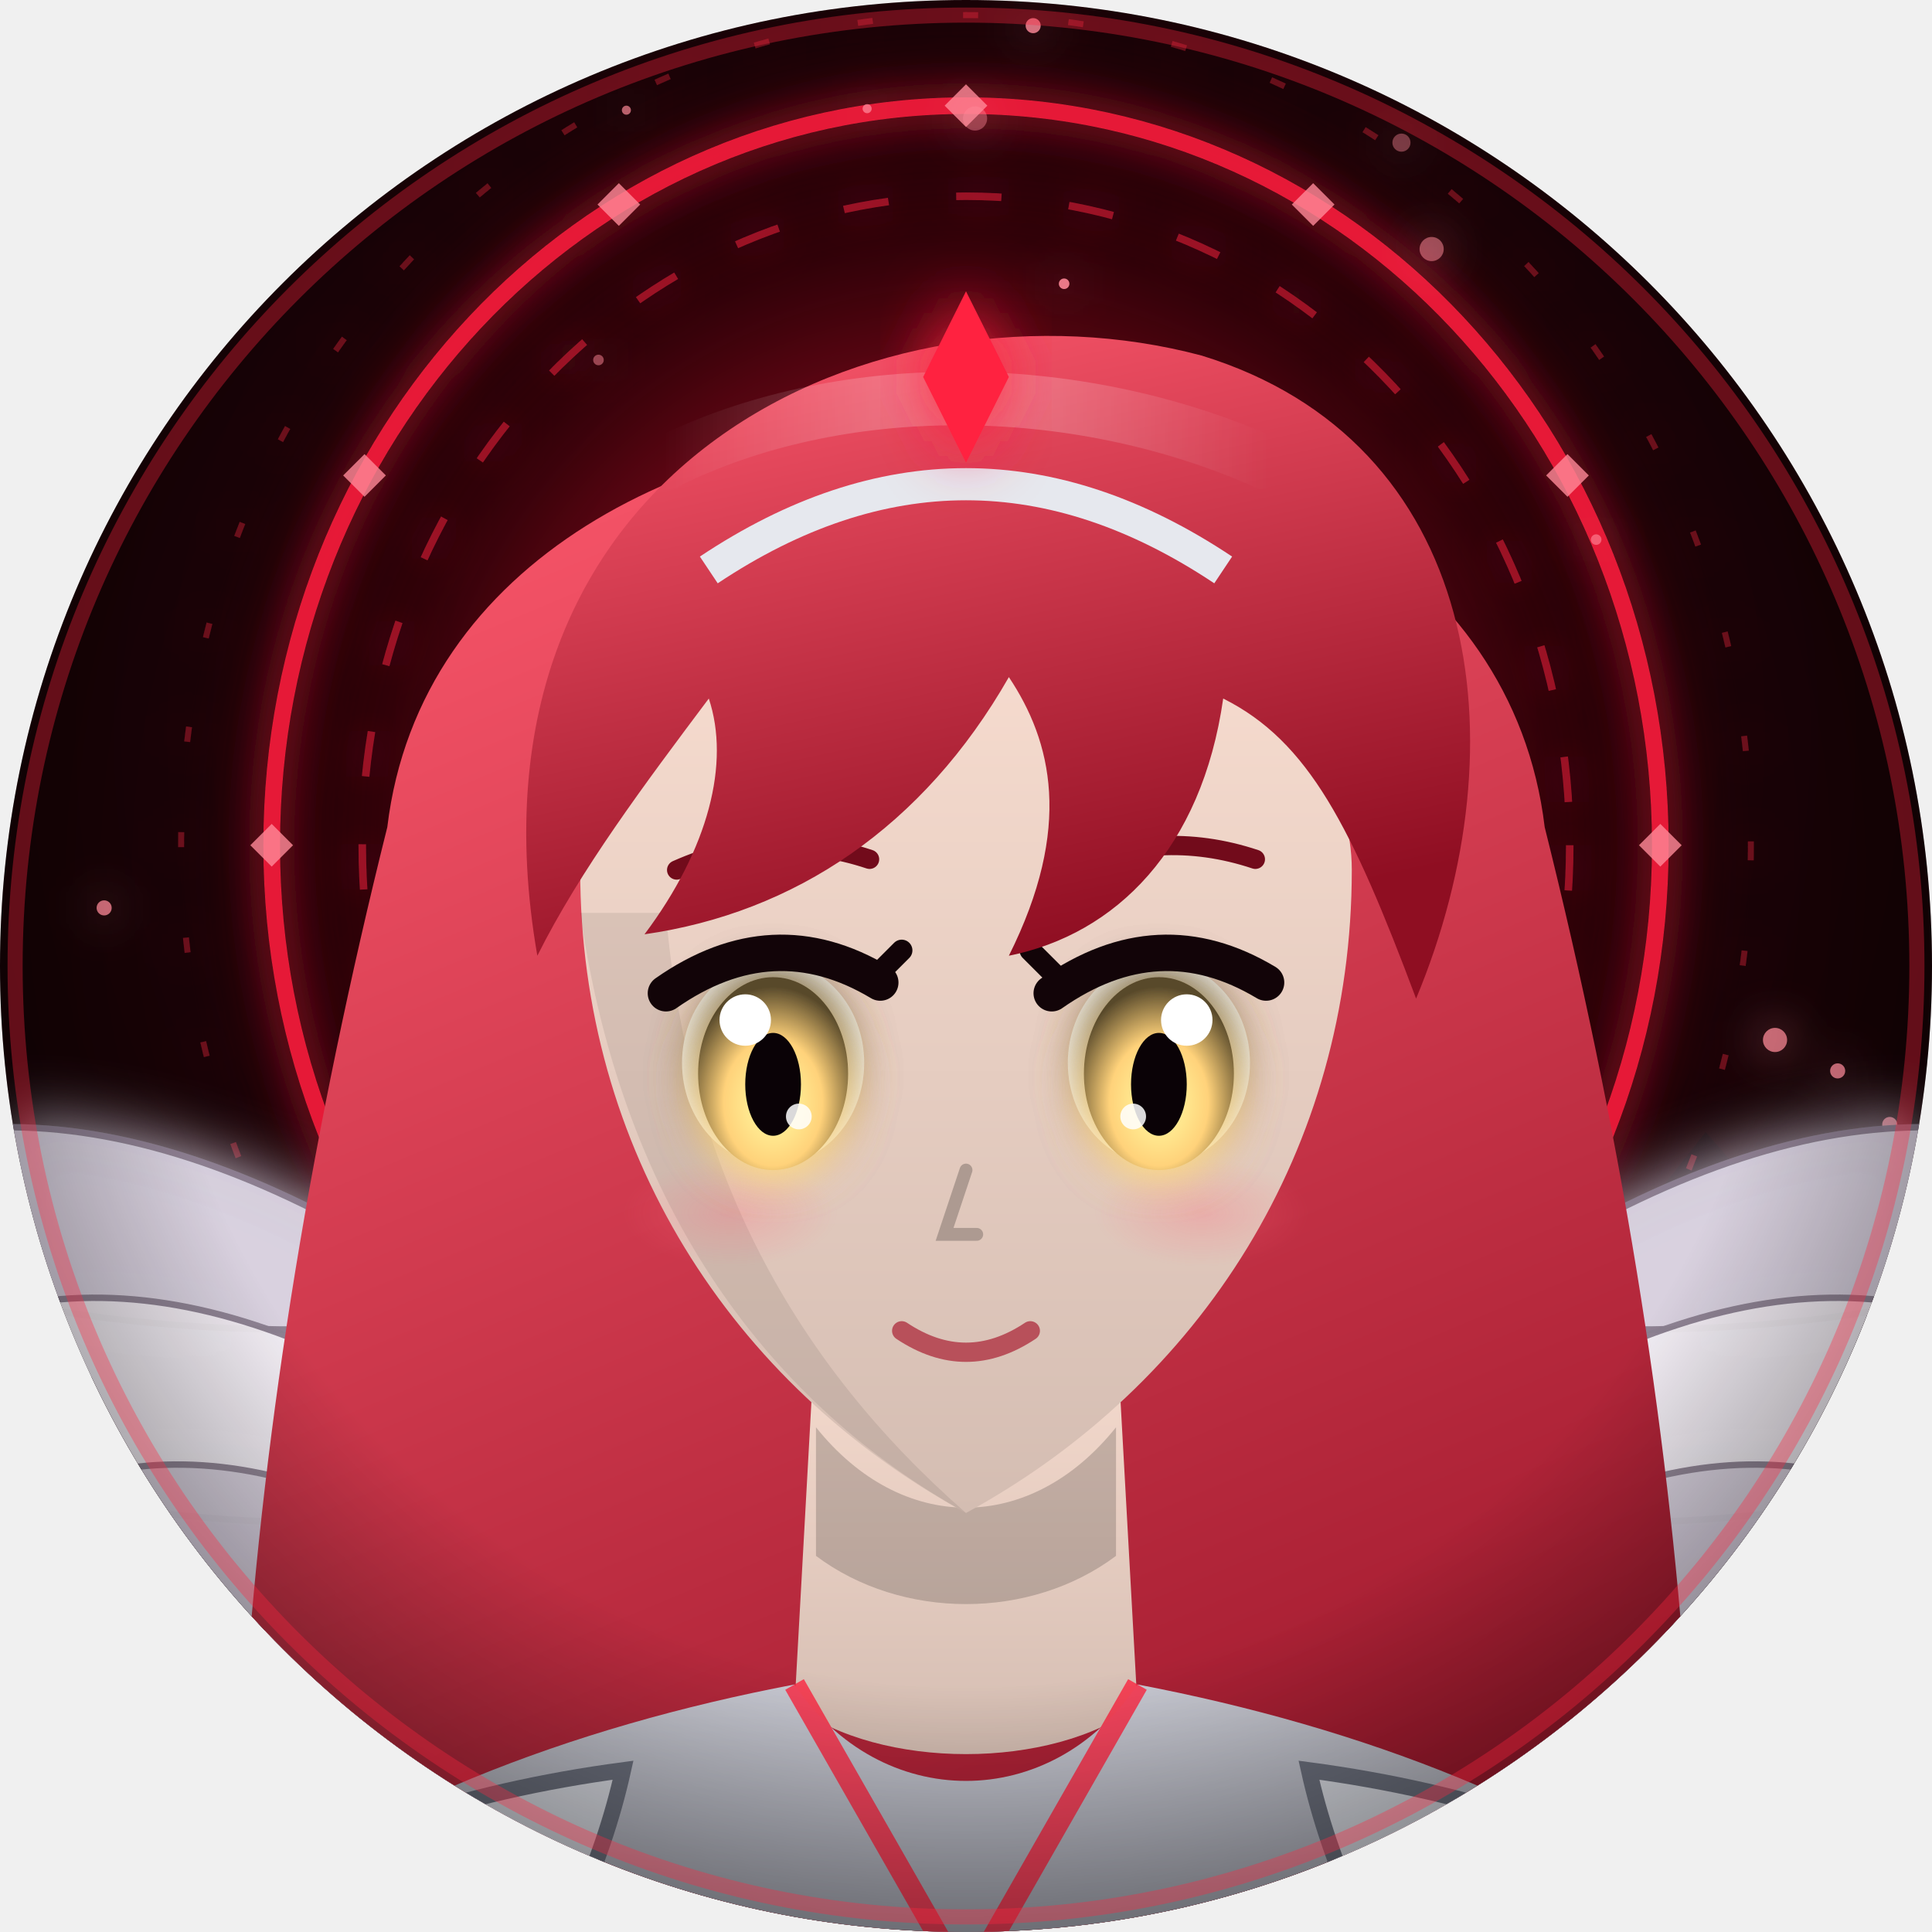
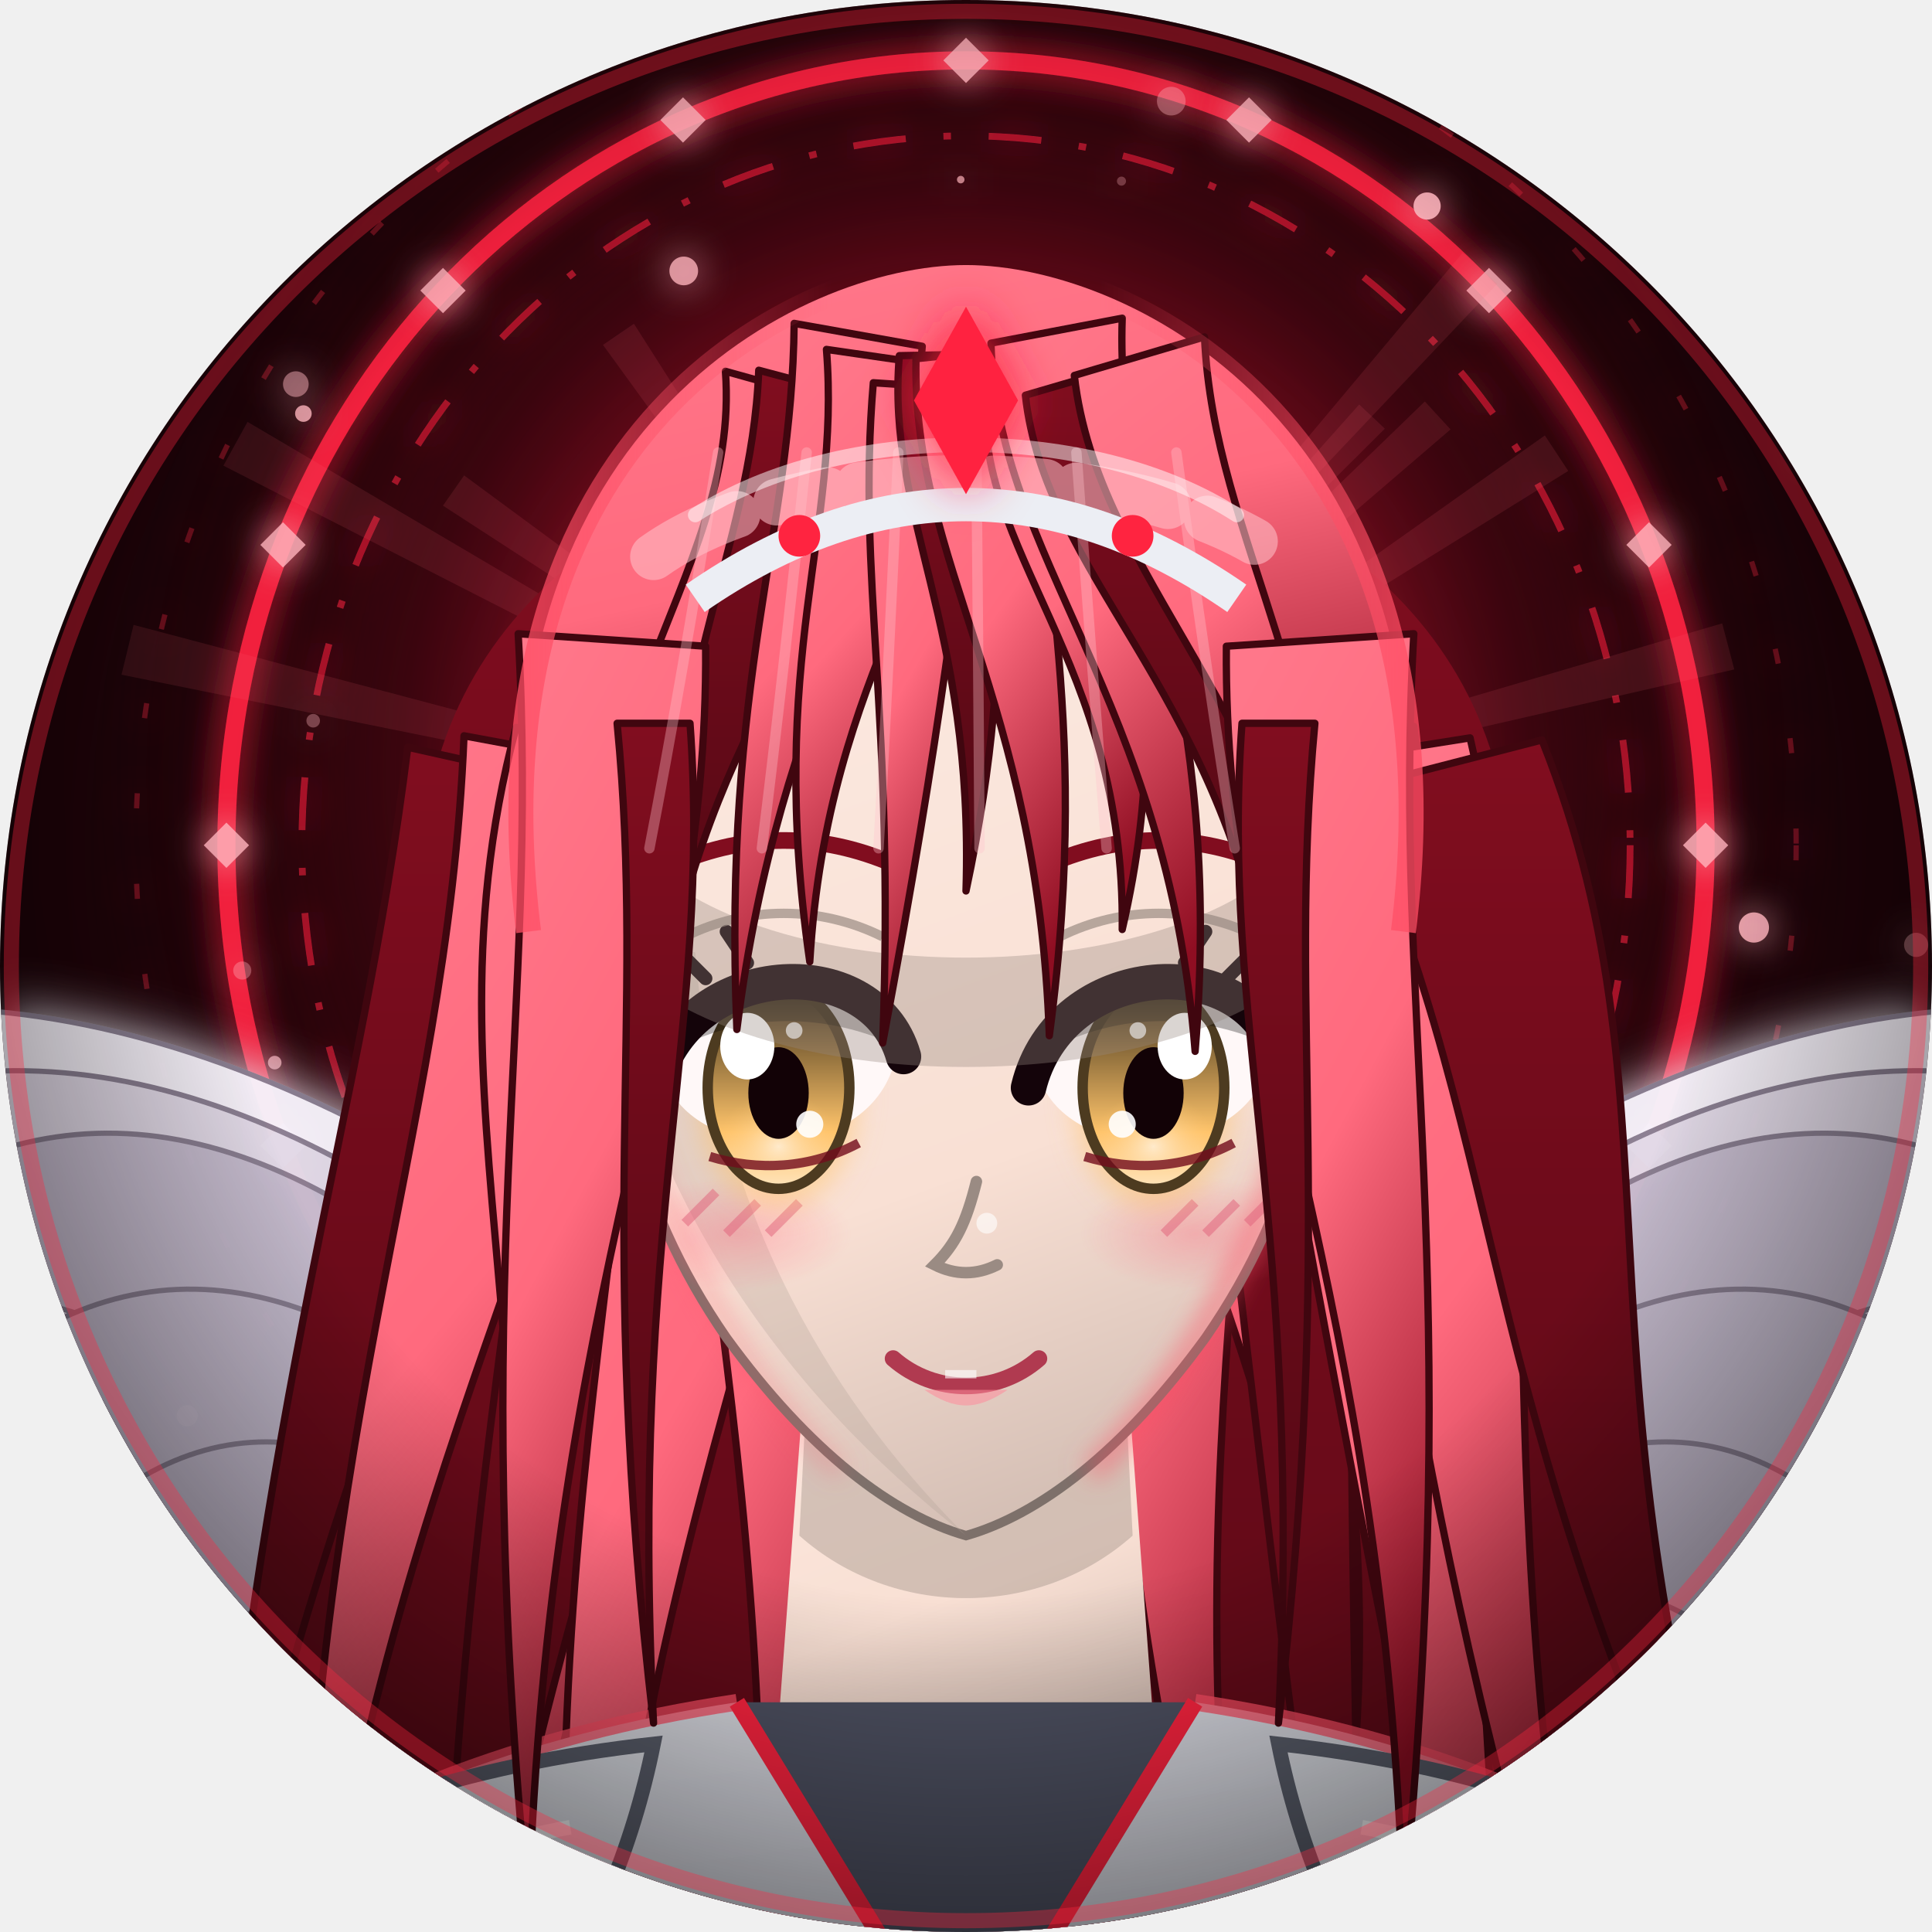
<svg xmlns="http://www.w3.org/2000/svg" viewBox="0 0 256 256" width="256" height="256">
  <defs>
-     <radialGradient id="sky" cx="50%" cy="38%" r="75%">
-       <stop offset="0" stop-color="#2a0309" />
+     <radialGradient id="sky" cx="50%" cy="40%" r="78%">
+       <stop offset="0" stop-color="#3a0610" />
      <stop offset="1" stop-color="#0a0103" />
    </radialGradient>
-     <radialGradient id="portal" cx="50%" cy="50%" r="50%">
-       <stop offset="0" stop-color="#ff6070" stop-opacity="0.95" />
-       <stop offset="0.35" stop-color="#c8102e" stop-opacity="0.85" />
-       <stop offset="0.75" stop-color="#3a0008" stop-opacity="0.6" />
-       <stop offset="1" stop-color="#3a0008" stop-opacity="0" />
-     </radialGradient>
-     <linearGradient id="hair" x1="0" y1="0" x2="0.3" y2="1">
-       <stop offset="0" stop-color="#ff5a6e" />
+     <radialGradient id="portal" cx="50%" cy="46%" r="52%">
+       <stop offset="0" stop-color="#ff6a7a" stop-opacity="0.95" />
+       <stop offset="0.28" stop-color="#c8102e" stop-opacity="0.9" />
+       <stop offset="0.62" stop-color="#460610" stop-opacity="0.65" />
+       <stop offset="1" stop-color="#0a0103" stop-opacity="0" />
+     </radialGradient>
+     <linearGradient id="hair" x1="0.2" y1="0" x2="0.5" y2="1">
+       <stop offset="0" stop-color="#ff778a" />
+       <stop offset="0.45" stop-color="#ff6a7e" />
      <stop offset="1" stop-color="#8f0e22" />
    </linearGradient>
-     <linearGradient id="hairShine" x1="0" y1="0" x2="1" y2="0">
-       <stop offset="0" stop-color="#fff" stop-opacity="0" />
-       <stop offset="0.5" stop-color="#fff" stop-opacity="0.35" />
-       <stop offset="1" stop-color="#fff" stop-opacity="0" />
-     </linearGradient>
-     <linearGradient id="skin" x1="0" y1="0" x2="0" y2="1">
-       <stop offset="0" stop-color="#f7dccf" />
-       <stop offset="1" stop-color="#d4bdb2" />
-     </linearGradient>
-     <linearGradient id="outfit" x1="0" y1="0" x2="0" y2="1">
-       <stop offset="0" stop-color="#c8c9d2" />
-       <stop offset="1" stop-color="#5b5e6b" />
-     </linearGradient>
-     <radialGradient id="iris" cx="50%" cy="65%" r="60%">
-       <stop offset="0" stop-color="#ffffa5" />
-       <stop offset="0.55" stop-color="#ffd27a" />
-       <stop offset="1" stop-color="#594a2b" />
+     <linearGradient id="hairDark" x1="0" y1="0" x2="0" y2="1">
+       <stop offset="0" stop-color="#810d1f" />
+       <stop offset="1" stop-color="#4f0813" />
+     </linearGradient>
+     <linearGradient id="hairRim" x1="0" y1="0" x2="1" y2="0">
+       <stop offset="0" stop-color="#ff4d64" stop-opacity="0.75" />
+       <stop offset="0.35" stop-color="#ff4d64" stop-opacity="0" />
+       <stop offset="0.65" stop-color="#ff4d64" stop-opacity="0" />
+       <stop offset="1" stop-color="#ff4d64" stop-opacity="0.75" />
+     </linearGradient>
+     <linearGradient id="skin" x1="0.3" y1="0" x2="0.6" y2="1">
+       <stop offset="0" stop-color="#fbe8df" />
+       <stop offset="0.6" stop-color="#f9e0d4" />
+       <stop offset="1" stop-color="#d1bcb2" />
+     </linearGradient>
+     <linearGradient id="outfit" x1="0.2" y1="0" x2="0.6" y2="1">
+       <stop offset="0" stop-color="#dddee5" />
+       <stop offset="0.5" stop-color="#d8d9e2" />
+       <stop offset="1" stop-color="#62657a" />
+     </linearGradient>
+     <linearGradient id="iris" x1="0" y1="0" x2="0" y2="1">
+       <stop offset="0" stop-color="#382b18" />
+       <stop offset="0.38" stop-color="#9e7a42" />
+       <stop offset="0.72" stop-color="#ffc46b" />
+       <stop offset="1" stop-color="#ffe4bc" />
+     </linearGradient>
+     <radialGradient id="irisGlow" cx="50%" cy="78%" r="55%">
+       <stop offset="0" stop-color="#ffedd3" stop-opacity="0.9" />
+       <stop offset="1" stop-color="#ffc46b" stop-opacity="0" />
    </radialGradient>
    <radialGradient id="blush" cx="50%" cy="50%" r="50%">
-       <stop offset="0" stop-color="#ff6b7d" stop-opacity="0.28" />
-       <stop offset="1" stop-color="#ff6b7d" stop-opacity="0" />
+       <stop offset="0" stop-color="#ff5d78" stop-opacity="0.32" />
+       <stop offset="1" stop-color="#ff5d78" stop-opacity="0" />
+     </radialGradient>
+     <radialGradient id="vig" cx="50%" cy="44%" r="70%">
+       <stop offset="0.55" stop-color="#000" stop-opacity="0" />
+       <stop offset="1" stop-color="#000" stop-opacity="0.78" />
    </radialGradient>
    <filter id="glow" x="-50%" y="-50%" width="200%" height="200%">
-       <feGaussianBlur stdDeviation="3" result="b" />
+       <feGaussianBlur stdDeviation="2.4" result="b" />
      <feMerge>
        <feMergeNode in="b" />
        <feMergeNode in="SourceGraphic" />
      </feMerge>
    </filter>
-     <filter id="soft" x="-50%" y="-50%" width="200%" height="200%">
-       <feGaussianBlur stdDeviation="6" />
+     <filter id="bigGlow" x="-50%" y="-50%" width="200%" height="200%">
+       <feGaussianBlur stdDeviation="7" />
    </filter>
-     <filter id="eyeGlow" x="-100%" y="-100%" width="300%" height="300%">
-       <feGaussianBlur stdDeviation="2.2" result="b" />
-       <feMerge>
-         <feMergeNode in="b" />
-         <feMergeNode in="b" />
-         <feMergeNode in="SourceGraphic" />
-       </feMerge>
+     <filter id="soft" x="-20%" y="-20%" width="140%" height="140%">
+       <feGaussianBlur stdDeviation="1.2" />
    </filter>
    <clipPath id="circle">
      <circle cx="128" cy="128" r="128" />
    </clipPath>
+     <clipPath id="faceClip">
+       <path d="M93 106 C93 76 163 76 163 106 C163 124 160 138 151 151 C143 162 135 168 128 170 C121 168 113 162 105 151 C96 138 93 124 93 106 Z" />
+     </clipPath>
  </defs>
  <g clip-path="url(#circle)">
    <rect width="256" height="256" fill="url(#sky)" />
-     <path d="M0 200 L22 168 L40 182 L58 140 L74 170 L96 150 L112 176 L136 132 L160 172 L182 146 L204 178 L226 150 L256 184 L256 256 L0 256 Z" fill="#100205" opacity="0.9" />
-     <ellipse cx="128" cy="112" rx="104" ry="108" fill="url(#portal)" />
+     <path d="M0 214 L18 176 L30 192 L44 150 L58 184 L74 164 L88 190 L104 156 L118 186 L138 140 L156 182 L170 160 L186 190 L202 152 L218 186 L236 164 L256 196 L256 256 L0 256 Z" fill="#0e0104" opacity="0.95" />
+     <ellipse cx="128" cy="112" rx="116" ry="120" fill="url(#portal)" />
+     <ellipse cx="128" cy="112" rx="58" ry="62" fill="#ff6a7a" opacity="0.18" filter="url(#bigGlow)" />
    <g fill="none" stroke="#ff2440" filter="url(#glow)">
-       <ellipse cx="128" cy="112" rx="92" ry="98" stroke-width="2.2" opacity="0.85" />
-       <ellipse cx="128" cy="112" rx="80" ry="86" stroke-width="1" opacity="0.5" stroke-dasharray="6 9" />
-       <ellipse cx="128" cy="112" rx="104" ry="110" stroke-width="0.8" opacity="0.35" stroke-dasharray="2 12" />
+       <ellipse cx="128" cy="112" rx="98" ry="104" stroke-width="2.4" opacity="0.9" />
+       <ellipse cx="128" cy="112" rx="88" ry="94" stroke-width="0.9" opacity="0.55" stroke-dasharray="7 5 1 5" />
+       <ellipse cx="128" cy="112" rx="110" ry="116" stroke-width="0.7" opacity="0.35" stroke-dasharray="2 10" />
    </g>
-     <rect x="218.0" y="110.0" width="4" height="4" transform="rotate(45 220.0 112.0)" fill="#ff8a99" opacity="0.8" />
-     <rect x="205.7" y="159.0" width="4" height="4" transform="rotate(45 207.7 161.0)" fill="#ff8a99" opacity="0.8" />
-     <rect x="172.0" y="194.9" width="4" height="4" transform="rotate(45 174.0 196.9)" fill="#ff8a99" opacity="0.8" />
-     <rect x="126.0" y="208.0" width="4" height="4" transform="rotate(45 128.0 210.0)" fill="#ff8a99" opacity="0.8" />
-     <rect x="80.0" y="194.9" width="4" height="4" transform="rotate(45 82.0 196.9)" fill="#ff8a99" opacity="0.8" />
-     <rect x="46.3" y="159.0" width="4" height="4" transform="rotate(45 48.3 161.0)" fill="#ff8a99" opacity="0.8" />
-     <rect x="34.0" y="110.0" width="4" height="4" transform="rotate(45 36.0 112.0)" fill="#ff8a99" opacity="0.8" />
-     <rect x="46.3" y="61.0" width="4" height="4" transform="rotate(45 48.3 63.0)" fill="#ff8a99" opacity="0.8" />
-     <rect x="80.0" y="25.1" width="4" height="4" transform="rotate(45 82.0 27.1)" fill="#ff8a99" opacity="0.8" />
-     <rect x="126.0" y="12.0" width="4" height="4" transform="rotate(45 128.0 14.0)" fill="#ff8a99" opacity="0.8" />
-     <rect x="172.0" y="25.1" width="4" height="4" transform="rotate(45 174.0 27.1)" fill="#ff8a99" opacity="0.8" />
-     <rect x="205.7" y="61.0" width="4" height="4" transform="rotate(45 207.7 63.0)" fill="#ff8a99" opacity="0.8" />
+     <g filter="url(#glow)" opacity="0.85">
+       <path d="M226.0 109.0 l3 3 l-3 3 l-3 -3 Z" fill="#ffb3bc" />
+       <path d="M218.5 148.8 l3 3 l-3 3 l-3 -3 Z" fill="#ffb3bc" />
+       <path d="M197.3 182.5 l3 3 l-3 3 l-3 -3 Z" fill="#ffb3bc" />
+       <path d="M165.5 205.1 l3 3 l-3 3 l-3 -3 Z" fill="#ffb3bc" />
+       <path d="M128.0 213.0 l3 3 l-3 3 l-3 -3 Z" fill="#ffb3bc" />
+       <path d="M90.5 205.1 l3 3 l-3 3 l-3 -3 Z" fill="#ffb3bc" />
+       <path d="M58.7 182.5 l3 3 l-3 3 l-3 -3 Z" fill="#ffb3bc" />
+       <path d="M37.5 148.8 l3 3 l-3 3 l-3 -3 Z" fill="#ffb3bc" />
+       <path d="M30.0 109.0 l3 3 l-3 3 l-3 -3 Z" fill="#ffb3bc" />
+       <path d="M37.5 69.2 l3 3 l-3 3 l-3 -3 Z" fill="#ffb3bc" />
+       <path d="M58.7 35.5 l3 3 l-3 3 l-3 -3 Z" fill="#ffb3bc" />
+       <path d="M90.5 12.9 l3 3 l-3 3 l-3 -3 Z" fill="#ffb3bc" />
+       <path d="M128.0 5.0 l3 3 l-3 3 l-3 -3 Z" fill="#ffb3bc" />
+       <path d="M165.5 12.9 l3 3 l-3 3 l-3 -3 Z" fill="#ffb3bc" />
+       <path d="M197.3 35.5 l3 3 l-3 3 l-3 -3 Z" fill="#ffb3bc" />
+       <path d="M218.5 69.2 l3 3 l-3 3 l-3 -3 Z" fill="#ffb3bc" />
+     </g>
+     <path d="M128 112 L79.9 45.7 L84.0 42.9 Z" fill="#ff6a7a" opacity="0.12" />
+     <path d="M128 112 L58.7 67.0 L61.5 63.0 Z" fill="#ff6a7a" opacity="0.12" />
+     <path d="M128 112 L228.2 82.6 L229.8 88.7 Z" fill="#ff6a7a" opacity="0.12" />
+     <path d="M128 112 L193.8 33.5 L198.4 37.6 Z" fill="#ff6a7a" opacity="0.12" />
+     <path d="M128 112 L180.1 53.6 L183.5 56.8 Z" fill="#ff6a7a" opacity="0.12" />
+     <path d="M128 112 L188.8 53.2 L192.2 56.9 Z" fill="#ff6a7a" opacity="0.12" />
+     <path d="M128 112 L16.1 89.4 L17.7 82.8 Z" fill="#ff6a7a" opacity="0.12" />
+     <path d="M128 112 L204.7 57.7 L207.8 62.4 Z" fill="#ff6a7a" opacity="0.12" />
+     <path d="M128 112 L29.6 61.7 L32.8 55.9 Z" fill="#ff6a7a" opacity="0.12" />
    <g filter="url(#glow)">
-       <circle cx="79.3" cy="47.7" r="0.7" fill="#ff8a99" opacity="0.50" />
-       <circle cx="235.2" cy="137.8" r="1.6" fill="#ff8a99" opacity="0.74" />
-       <circle cx="189.7" cy="33.0" r="1.6" fill="#ff8a99" opacity="0.52" />
-       <circle cx="18.7" cy="176.5" r="1.7" fill="#ff8a99" opacity="0.64" />
-       <circle cx="40.9" cy="161.9" r="0.9" fill="#ff8a99" opacity="0.72" />
-       <circle cx="91.4" cy="153.1" r="1.2" fill="#ff8a99" opacity="0.73" />
-       <circle cx="250.4" cy="149.0" r="1.0" fill="#ff8a99" opacity="0.90" />
-       <circle cx="126.6" cy="128.3" r="0.6" fill="#ff8a99" opacity="0.49" />
-       <circle cx="211.5" cy="71.5" r="0.7" fill="#ff8a99" opacity="0.61" />
-       <circle cx="83.0" cy="14.6" r="0.6" fill="#ff8a99" opacity="0.70" />
-       <circle cx="129.2" cy="15.7" r="1.6" fill="#ff8a99" opacity="0.42" />
-       <circle cx="224.8" cy="199.5" r="1.3" fill="#ff8a99" opacity="0.94" />
-       <circle cx="243.5" cy="141.9" r="1.0" fill="#ff8a99" opacity="0.82" />
-       <circle cx="173.7" cy="187.3" r="0.6" fill="#ff8a99" opacity="0.86" />
-       <circle cx="167.9" cy="140.1" r="0.6" fill="#ff8a99" opacity="0.38" />
-       <circle cx="189.2" cy="116.8" r="1.3" fill="#ff8a99" opacity="0.42" />
-       <circle cx="24.2" cy="1.4" r="2.0" fill="#ff8a99" opacity="0.69" />
-       <circle cx="185.7" cy="18.9" r="1.2" fill="#ff8a99" opacity="0.42" />
-       <circle cx="13.8" cy="120.3" r="1.0" fill="#ff8a99" opacity="0.79" />
-       <circle cx="25.9" cy="15.1" r="0.7" fill="#ff8a99" opacity="0.50" />
-       <circle cx="109.1" cy="168.4" r="0.9" fill="#ff8a99" opacity="0.58" />
-       <circle cx="62.8" cy="154.3" r="1.7" fill="#ff8a99" opacity="0.76" />
-       <circle cx="136.9" cy="3.4" r="1.0" fill="#ff8a99" opacity="0.84" />
-       <circle cx="114.9" cy="14.4" r="0.6" fill="#ff8a99" opacity="0.73" />
-       <circle cx="86.6" cy="122.8" r="1.4" fill="#ff8a99" opacity="0.68" />
-       <circle cx="141.0" cy="37.6" r="0.7" fill="#ff8a99" opacity="0.88" />
+       <circle cx="87.7" cy="136.0" r="1.0" fill="#ffb3bc" opacity="0.80" />
+       <circle cx="135.7" cy="139.3" r="2.0" fill="#ffb3bc" opacity="0.78" />
+       <circle cx="89.6" cy="202.7" r="1.2" fill="#ffb3bc" opacity="0.72" />
+       <circle cx="39.2" cy="50.9" r="1.7" fill="#ffb3bc" opacity="0.53" />
+       <circle cx="41.5" cy="95.5" r="0.9" fill="#ffb3bc" opacity="0.35" />
+       <circle cx="32.1" cy="128.6" r="1.2" fill="#ffb3bc" opacity="0.35" />
+       <circle cx="189.1" cy="27.3" r="1.8" fill="#ffb3bc" opacity="0.95" />
+       <circle cx="147.6" cy="215.3" r="1.9" fill="#ffb3bc" opacity="0.76" />
+       <circle cx="92.3" cy="173.6" r="1.5" fill="#ffb3bc" opacity="0.91" />
+       <circle cx="24.8" cy="187.6" r="1.4" fill="#ffb3bc" opacity="0.76" />
+       <circle cx="24.3" cy="9.8" r="1.6" fill="#ffb3bc" opacity="0.68" />
+       <circle cx="148.6" cy="24.0" r="0.6" fill="#ffb3bc" opacity="0.30" />
+       <circle cx="253.9" cy="125.2" r="1.6" fill="#ffb3bc" opacity="0.36" />
+       <circle cx="127.3" cy="23.8" r="0.5" fill="#ffb3bc" opacity="0.69" />
+       <circle cx="89.1" cy="161.1" r="0.6" fill="#ffb3bc" opacity="0.35" />
+       <circle cx="40.2" cy="54.8" r="1.1" fill="#ffb3bc" opacity="0.85" />
+       <circle cx="72.1" cy="85.3" r="0.8" fill="#ffb3bc" opacity="0.80" />
+       <circle cx="207.3" cy="151.4" r="1.3" fill="#ffb3bc" opacity="0.31" />
+       <circle cx="89.9" cy="178.8" r="1.1" fill="#ffb3bc" opacity="0.35" />
+       <circle cx="36.4" cy="140.8" r="0.9" fill="#ffb3bc" opacity="0.70" />
+       <circle cx="158.1" cy="121.0" r="1.3" fill="#ffb3bc" opacity="0.42" />
+       <circle cx="44.5" cy="194.8" r="1.3" fill="#ffb3bc" opacity="0.74" />
+       <circle cx="65.2" cy="167.9" r="1.3" fill="#ffb3bc" opacity="0.51" />
+       <circle cx="130.4" cy="142.5" r="1.6" fill="#ffb3bc" opacity="0.79" />
+       <circle cx="232.4" cy="122.9" r="2.0" fill="#ffb3bc" opacity="0.88" />
+       <circle cx="240.9" cy="58.8" r="1.6" fill="#ffb3bc" opacity="0.51" />
+       <circle cx="196.9" cy="207.2" r="0.7" fill="#ffb3bc" opacity="0.50" />
+       <circle cx="11.2" cy="59.0" r="1.3" fill="#ffb3bc" opacity="0.94" />
+       <circle cx="101.2" cy="58.0" r="1.2" fill="#ffb3bc" opacity="0.89" />
+       <circle cx="85.3" cy="216.6" r="0.8" fill="#ffb3bc" opacity="0.67" />
+       <circle cx="167.5" cy="125.0" r="1.0" fill="#ffb3bc" opacity="0.57" />
+       <circle cx="155.2" cy="13.4" r="1.9" fill="#ffb3bc" opacity="0.38" />
+       <circle cx="90.6" cy="35.9" r="1.9" fill="#ffb3bc" opacity="0.78" />
+       <circle cx="73.9" cy="123.7" r="0.7" fill="#ffb3bc" opacity="0.55" />
    </g>
-     <g transform="translate(128 138) scale(1.42) translate(-128 -124)">
-       <g filter="url(#glow)">
-         <path d="M84 150 q -42 -30 -70 -10 q 28 14 70 10" fill="#d9d2df" stroke="#8a7f90" stroke-width="0.6" opacity="0.95" />
-         <path d="M84 162 q -37.8 -26 -63 -4 q 25.2 14 63 10" fill="#f3eef5" stroke="#8a7f90" stroke-width="0.6" opacity="0.95" />
-         <path d="M84 174 q -33.6 -22 -56 2 q 22.4 14 56 10" fill="#d9d2df" stroke="#8a7f90" stroke-width="0.6" opacity="0.95" />
-         <path d="M84 186 q -29.4 -18 -49 8 q 19.6 14 49 10" fill="#f3eef5" stroke="#8a7f90" stroke-width="0.6" opacity="0.95" />
-         <path d="M84 198 q -25.2 -14 -42 14 q 16.8 14 42 10" fill="#d9d2df" stroke="#8a7f90" stroke-width="0.6" opacity="0.95" />
-         <path d="M84 210 q -21 -10 -35 20 q 14 14 35 10" fill="#f3eef5" stroke="#8a7f90" stroke-width="0.6" opacity="0.95" />
-         <path d="M172 150 q 42 -30 70 -10 q -28 14 -70 10" fill="#d9d2df" stroke="#8a7f90" stroke-width="0.6" opacity="0.95" />
-         <path d="M172 162 q 37.8 -26 63 -4 q -25.2 14 -63 10" fill="#f3eef5" stroke="#8a7f90" stroke-width="0.6" opacity="0.95" />
-         <path d="M172 174 q 33.6 -22 56 2 q -22.4 14 -56 10" fill="#d9d2df" stroke="#8a7f90" stroke-width="0.6" opacity="0.95" />
-         <path d="M172 186 q 29.4 -18 49 8 q -19.6 14 -49 10" fill="#f3eef5" stroke="#8a7f90" stroke-width="0.6" opacity="0.95" />
-         <path d="M172 198 q 25.2 -14 42 14 q -16.8 14 -42 10" fill="#d9d2df" stroke="#8a7f90" stroke-width="0.6" opacity="0.95" />
-         <path d="M172 210 q 21 -10 35 20 q -14 14 -35 10" fill="#f3eef5" stroke="#8a7f90" stroke-width="0.6" opacity="0.95" />
+     <g transform="translate(128 140) scale(1.38) translate(-128 -124)">
+       <g filter="url(#glow)" opacity="0.97">
+         <path d="M86 140 q -50.6 -34.0 -92.0 -12.0 q 41.4 16 92.0 12 Z" fill="#f6f2fa" stroke="#8a7f92" stroke-width="0.5" />
+         <path d="M86 151 q -46.2 -30.0 -84.0 -6.0 q 37.8 16 84.0 12 Z" fill="#f6f2fa" stroke="#8a7f92" stroke-width="0.5" />
+         <path d="M86 162 q -41.8 -26.0 -76.0 0.0 q 34.2 16 76.0 12 Z" fill="#f6f2fa" stroke="#8a7f92" stroke-width="0.5" />
+         <path d="M86 173 q -37.4 -22.0 -68.0 6.0 q 30.6 16 68.0 12 Z" fill="#f6f2fa" stroke="#8a7f92" stroke-width="0.5" />
+         <path d="M86 184 q -33.0 -18.0 -60.0 12.0 q 27.0 16 60.0 12 Z" fill="#f6f2fa" stroke="#8a7f92" stroke-width="0.5" />
+         <path d="M86 195 q -28.6 -14.0 -52.0 18.0 q 23.4 16 52.0 12 Z" fill="#f6f2fa" stroke="#8a7f92" stroke-width="0.5" />
+         <path d="M86 206 q -24.2 -10.0 -44.0 24.0 q 19.8 16 44.0 12 Z" fill="#f6f2fa" stroke="#8a7f92" stroke-width="0.5" />
+         <path d="M86 146 q -42.9 -34.0 -78.0 -12.0 q 35.1 16 78.0 12 Z" fill="#e2dbe8" stroke="#8a7f92" stroke-width="0.5" />
+         <path d="M86 157 q -38.5 -30.0 -70.0 -6.0 q 31.5 16 70.0 12 Z" fill="#e2dbe8" stroke="#8a7f92" stroke-width="0.5" />
+         <path d="M86 168 q -34.1 -26.0 -62.0 0.0 q 27.9 16 62.0 12 Z" fill="#e2dbe8" stroke="#8a7f92" stroke-width="0.5" />
+         <path d="M86 179 q -29.7 -22.0 -54.0 6.0 q 24.3 16 54.0 12 Z" fill="#e2dbe8" stroke="#8a7f92" stroke-width="0.5" />
+         <path d="M86 190 q -25.3 -18.0 -46.0 12.0 q 20.7 16 46.0 12 Z" fill="#e2dbe8" stroke="#8a7f92" stroke-width="0.5" />
+         <path d="M86 201 q -20.9 -14.0 -38.0 18.0 q 17.1 16 38.0 12 Z" fill="#e2dbe8" stroke="#8a7f92" stroke-width="0.5" />
+         <path d="M86 212 q -16.5 -10.0 -30.0 24.0 q 13.5 16 30.0 12 Z" fill="#e2dbe8" stroke="#8a7f92" stroke-width="0.5" />
+         <path d="M86 152 q -35.2 -34.0 -64.0 -12.0 q 28.8 16 64.0 12 Z" fill="#c6bdd0" stroke="#8a7f92" stroke-width="0.5" />
+         <path d="M86 163 q -30.8 -30.0 -56.0 -6.0 q 25.2 16 56.0 12 Z" fill="#c6bdd0" stroke="#8a7f92" stroke-width="0.5" />
+         <path d="M86 174 q -26.4 -26.0 -48.0 0.0 q 21.6 16 48.0 12 Z" fill="#c6bdd0" stroke="#8a7f92" stroke-width="0.5" />
+         <path d="M86 185 q -22.0 -22.0 -40.0 6.0 q 18.0 16 40.0 12 Z" fill="#c6bdd0" stroke="#8a7f92" stroke-width="0.5" />
+         <path d="M86 196 q -17.6 -18.0 -32.0 12.0 q 14.4 16 32.0 12 Z" fill="#c6bdd0" stroke="#8a7f92" stroke-width="0.5" />
+         <path d="M86 207 q -13.2 -14.0 -24.0 18.0 q 10.8 16 24.0 12 Z" fill="#c6bdd0" stroke="#8a7f92" stroke-width="0.5" />
+         <path d="M86 218 q -8.8 -10.0 -16.0 24.0 q 7.2 16 16.0 12 Z" fill="#c6bdd0" stroke="#8a7f92" stroke-width="0.5" />
+         <path d="M170 140 q 50.6 -34.0 92.0 -12.0 q -41.4 16 -92.0 12 Z" fill="#f6f2fa" stroke="#8a7f92" stroke-width="0.5" />
+         <path d="M170 151 q 46.2 -30.0 84.0 -6.0 q -37.8 16 -84.0 12 Z" fill="#f6f2fa" stroke="#8a7f92" stroke-width="0.5" />
+         <path d="M170 162 q 41.8 -26.0 76.0 0.0 q -34.2 16 -76.0 12 Z" fill="#f6f2fa" stroke="#8a7f92" stroke-width="0.5" />
+         <path d="M170 173 q 37.4 -22.0 68.0 6.0 q -30.6 16 -68.0 12 Z" fill="#f6f2fa" stroke="#8a7f92" stroke-width="0.5" />
+         <path d="M170 184 q 33.0 -18.0 60.0 12.0 q -27.0 16 -60.0 12 Z" fill="#f6f2fa" stroke="#8a7f92" stroke-width="0.5" />
+         <path d="M170 195 q 28.6 -14.0 52.0 18.0 q -23.4 16 -52.0 12 Z" fill="#f6f2fa" stroke="#8a7f92" stroke-width="0.5" />
+         <path d="M170 206 q 24.2 -10.0 44.0 24.0 q -19.8 16 -44.0 12 Z" fill="#f6f2fa" stroke="#8a7f92" stroke-width="0.5" />
+         <path d="M170 146 q 42.9 -34.0 78.0 -12.0 q -35.1 16 -78.0 12 Z" fill="#e2dbe8" stroke="#8a7f92" stroke-width="0.5" />
+         <path d="M170 157 q 38.5 -30.0 70.0 -6.0 q -31.5 16 -70.0 12 Z" fill="#e2dbe8" stroke="#8a7f92" stroke-width="0.5" />
+         <path d="M170 168 q 34.1 -26.0 62.0 0.0 q -27.9 16 -62.0 12 Z" fill="#e2dbe8" stroke="#8a7f92" stroke-width="0.5" />
+         <path d="M170 179 q 29.7 -22.0 54.0 6.0 q -24.3 16 -54.0 12 Z" fill="#e2dbe8" stroke="#8a7f92" stroke-width="0.5" />
+         <path d="M170 190 q 25.3 -18.0 46.0 12.0 q -20.7 16 -46.0 12 Z" fill="#e2dbe8" stroke="#8a7f92" stroke-width="0.5" />
+         <path d="M170 201 q 20.9 -14.0 38.0 18.0 q -17.1 16 -38.0 12 Z" fill="#e2dbe8" stroke="#8a7f92" stroke-width="0.5" />
+         <path d="M170 212 q 16.5 -10.0 30.0 24.0 q -13.5 16 -30.0 12 Z" fill="#e2dbe8" stroke="#8a7f92" stroke-width="0.5" />
+         <path d="M170 152 q 35.2 -34.0 64.0 -12.0 q -28.8 16 -64.0 12 Z" fill="#c6bdd0" stroke="#8a7f92" stroke-width="0.5" />
+         <path d="M170 163 q 30.8 -30.0 56.0 -6.0 q -25.2 16 -56.0 12 Z" fill="#c6bdd0" stroke="#8a7f92" stroke-width="0.5" />
+         <path d="M170 174 q 26.4 -26.0 48.0 0.0 q -21.6 16 -48.0 12 Z" fill="#c6bdd0" stroke="#8a7f92" stroke-width="0.5" />
+         <path d="M170 185 q 22.0 -22.0 40.0 6.0 q -18.0 16 -40.0 12 Z" fill="#c6bdd0" stroke="#8a7f92" stroke-width="0.5" />
+         <path d="M170 196 q 17.6 -18.0 32.0 12.0 q -14.4 16 -32.0 12 Z" fill="#c6bdd0" stroke="#8a7f92" stroke-width="0.5" />
+         <path d="M170 207 q 13.2 -14.0 24.0 18.0 q -10.8 16 -24.0 12 Z" fill="#c6bdd0" stroke="#8a7f92" stroke-width="0.5" />
+         <path d="M170 218 q 8.8 -10.0 16.0 24.0 q -7.2 16 -16.0 12 Z" fill="#c6bdd0" stroke="#8a7f92" stroke-width="0.5" />
      </g>
-       <path d="M74 104 C60 160 56 214 64 256 L192 256 C200 214 196 160 182 104 C176 54 80 54 74 104 Z" fill="url(#hair)" />
-       <path d="M114 150 L142 150 L144 186 C136 192 120 192 112 186 Z" fill="url(#skin)" />
-       <path d="M114 160 C122 170 134 170 142 160 L142 172 C134 178 122 178 114 172 Z" fill="#000" opacity="0.18" />
-       <path d="M28 256 C34 214 70 192 112 184 C120 196 136 196 144 184 C186 192 222 214 228 256 Z" fill="url(#outfit)" />
-       <path d="M112 184 L128 212 L144 184" fill="none" stroke="#ff2440" stroke-width="2" opacity="0.8" />
-       <path d="M34 238 C40 210 66 196 96 192 C92 210 80 226 64 240 Z" fill="#d7d9e0" stroke="#6b6f7c" stroke-width="1.5" />
-       <path d="M222 238 C216 210 190 196 160 192 C164 210 176 226 192 240 Z" fill="#d7d9e0" stroke="#6b6f7c" stroke-width="1.5" />
-       <path d="M60 232 L84 206 M196 232 L172 206" stroke="#ff2440" stroke-width="2" filter="url(#glow)" />
-       <path d="M92 108 C92 78 164 78 164 108 C164 134 150 156 128 168 C106 156 92 134 92 108 Z" fill="url(#skin)" />
-       <path d="M92 112 C96 140 110 158 128 168 C112 154 102 136 100 112 Z" fill="#000" opacity="0.08" />
-       <ellipse cx="106" cy="140" rx="10" ry="5" fill="url(#blush)" />
-       <ellipse cx="150" cy="140" rx="10" ry="5" fill="url(#blush)" />
-       <ellipse cx="110" cy="126" rx="8.5" ry="9.5" fill="#fff" />
-       <g filter="url(#eyeGlow)">
-         <ellipse cx="110" cy="127" rx="7" ry="9" fill="url(#iris)" />
+       <path d="M76 102 C62 160.0 54.0 226.0 60.0 256.0 L196.0 256.0 C202.0 226.0 194 160.0 180 102 C174 52 82 52 76 102 Z" fill="url(#hairDark)" />
+       <path d="M89.6 97.7 C83.7 133.5 67.2 156.7 55.1 215.9 C60.3 155.2 69.9 130.4 74.4 94.3 Z" fill="url(#hairDark)" stroke="#40060f" stroke-width="0.7" stroke-linejoin="round" />
+       <path d="M96.5 96.3 C93.2 135.6 71.7 161.2 63.9 226.3 C64.2 159.8 78.2 132.8 79.8 93.2 Z" fill="url(#hair)" stroke="#40060f" stroke-width="0.7" stroke-linejoin="round" />
+       <path d="M103.8 94.7 C91.3 134.1 102.4 159.9 78.8 225.3 C93.8 158.9 74.2 132.1 84.8 92.4 Z" fill="url(#hair)" stroke="#40060f" stroke-width="0.7" stroke-linejoin="round" />
+       <path d="M111.0 94.1 C107.1 138.7 86.8 167.9 77.4 241.8 C77.3 166.4 88.1 135.8 89.8 90.8 Z" fill="url(#hairDark)" stroke="#40060f" stroke-width="0.7" stroke-linejoin="round" />
+       <path d="M116.6 92.5 C117.6 138.5 92.7 168.8 91.6 245.1 C83.6 167.9 99.6 136.7 96.5 90.6 Z" fill="url(#hair)" stroke="#40060f" stroke-width="0.7" stroke-linejoin="round" />
+       <path d="M123.7 91.2 C116.9 132.8 121.9 160.4 107.5 229.7 C112.0 160.0 97.1 132.1 101.6 90.4 Z" fill="url(#hair)" stroke="#40060f" stroke-width="0.7" stroke-linejoin="round" />
+       <path d="M127.8 90.2 C119.0 128.1 138.2 153.5 120.8 216.8 C130.0 153.6 102.7 128.4 109.8 90.4 Z" fill="url(#hairDark)" stroke="#40060f" stroke-width="0.7" stroke-linejoin="round" />
+       <path d="M136.5 90.6 C126.6 131.8 138.3 159.0 118.4 227.5 C127.9 158.5 105.7 130.8 113.3 89.5 Z" fill="url(#hair)" stroke="#40060f" stroke-width="0.7" stroke-linejoin="round" />
+       <path d="M141.7 89.8 C134.9 129.6 147.8 156.2 133.5 222.5 C138.3 156.3 115.8 129.9 120.5 90.2 Z" fill="url(#hair)" stroke="#40060f" stroke-width="0.7" stroke-linejoin="round" />
+       <path d="M147.1 89.7 C153.0 135.2 139.6 165.8 146.5 241.8 C130.7 166.3 135.1 136.3 127.3 90.9 Z" fill="url(#hairDark)" stroke="#40060f" stroke-width="0.7" stroke-linejoin="round" />
+       <path d="M152.3 89.9 C160.9 131.8 144.7 160.0 156.7 230.0 C136.7 160.8 144.9 133.3 134.4 91.7 Z" fill="url(#hair)" stroke="#40060f" stroke-width="0.7" stroke-linejoin="round" />
+       <path d="M157.4 90.8 C150.4 128.4 175.4 153.8 161.5 216.7 C168.3 154.5 136.1 129.8 141.5 92.3 Z" fill="url(#hair)" stroke="#40060f" stroke-width="0.7" stroke-linejoin="round" />
+       <path d="M162.7 91.9 C166.2 140.3 163.7 172.7 167.6 253.4 C157.3 173.2 153.5 141.2 148.5 93.0 Z" fill="url(#hairDark)" stroke="#40060f" stroke-width="0.7" stroke-linejoin="round" />
+       <path d="M171.0 92.3 C177.7 140.6 174.9 173.3 183.4 254.2 C166.6 174.4 161.0 142.9 152.5 94.8 Z" fill="url(#hair)" stroke="#40060f" stroke-width="0.7" stroke-linejoin="round" />
+       <path d="M176.4 93.4 C185.7 133.7 176.2 161.1 189.3 228.7 C168.5 162.4 170.3 136.2 159.3 96.1 Z" fill="url(#hair)" stroke="#40060f" stroke-width="0.7" stroke-linejoin="round" />
+       <path d="M183.3 93.6 C198.0 130.5 184.1 156.0 206.0 218.2 C175.8 158.2 181.2 134.9 164.7 98.4 Z" fill="url(#hairDark)" stroke="#40060f" stroke-width="0.7" stroke-linejoin="round" />
+       <path d="M113 148 L143 148 L146 188 C137 196 119 196 110 188 Z" fill="url(#skin)" />
+       <path d="M113 150 C120 166 136 166 143 150 L144 170 C135 178 121 178 112 170 Z" fill="#9a8b83" opacity="0.4" />
+       <path d="M98 196 C108 200 118 198 124 194 M158 196 C148 200 138 198 132 194" stroke="#ae9d94" stroke-width="1" fill="none" opacity="0.6" />
+       <path d="M24 256 C30 214 66 192 106 186 C116 200 140 200 150 186 C190 192 226 214 232 256 Z" fill="url(#outfit)" />
+       <path d="M64 220 C74 236 78 248 76 256 M192 220 C182 236 178 248 180 256 M96 208 C104 226 104 244 100 256 M160 208 C152 226 152 244 156 256" stroke="#3b3d49" stroke-width="1.4" fill="none" opacity="0.7" />
+       <path d="M38 238 C46 216 64 202 92 194" stroke="#e8e8ee" stroke-width="1.2" fill="none" opacity="0.45" />
+       <path d="M24 256 C30 214 66 192 106 186" stroke="#ff4d64" stroke-width="1.6" fill="none" opacity="0.75" />
+       <path d="M232 256 C226 214 190 192 150 186" stroke="#ff4d64" stroke-width="1.6" fill="none" opacity="0.75" />
+       <path d="M106 186 L128 222 L150 186" fill="#4e5162" stroke="#ff2440" stroke-width="1.6" />
+       <path d="M30 240 C36 210 62 194 98 190 C94 210 82 228 62 244 Z" fill="#dfe1e8" stroke="#5b5f6c" stroke-width="1.4" />
+       <path d="M226 240 C220 210 194 194 158 190 C162 210 174 228 194 244 Z" fill="#dfe1e8" stroke="#5b5f6c" stroke-width="1.4" />
+       <path d="M44 232 C52 214 68 202 90 198" stroke="#ffffff" stroke-width="1.4" fill="none" opacity="0.8" />
+       <path d="M212 232 C204 214 188 202 166 198" stroke="#ffffff" stroke-width="1.4" fill="none" opacity="0.8" />
+       <path d="M58 236 L82 208 M198 236 L174 208" stroke="#ff2440" stroke-width="2" filter="url(#glow)" />
+       <path d="M93 106 C93 76 163 76 163 106 C163 124 160 138 151 151 C143 162 135 168 128 170 C121 168 113 162 105 151 C96 138 93 124 93 106 Z" fill="url(#skin)" stroke="#7d706a" stroke-width="0.9" />
+       <path d="M93 112 C96 136 110 156 128 170 C114 156 104 138 102 114 Z" fill="#ae9d94" opacity="0.28" />
+       <path d="M163 108 C162 130 154 150 140 164" stroke="#ff4d64" stroke-width="2" fill="none" opacity="0.55" filter="url(#soft)" />
+       <path d="M93 108 C94 130 102 150 116 164" stroke="#ff4d64" stroke-width="1.4" fill="none" opacity="0.35" filter="url(#soft)" />
+       <ellipse cx="106" cy="141" rx="11" ry="5.5" fill="url(#blush)" />
+       <ellipse cx="150" cy="141" rx="11" ry="5.5" fill="url(#blush)" />
+       <path d="M101 140 l3 -3 M105 141 l3 -3 M109 141 l3 -3 M147 141 l3 -3 M151 141 l3 -3 M155 140 l3 -3" stroke="#e0607a" stroke-width="0.9" opacity="0.5" />
+       <g filter="url(#soft)" opacity="0.5">
+         <ellipse cx="110" cy="128" rx="7.7" ry="10.5" fill="#ffc46b" />
      </g>
-       <ellipse cx="110" cy="128" rx="2.6" ry="4.8" fill="#0a0206" />
-       <circle cx="107.4" cy="122" r="2.4" fill="#fff" />
-       <circle cx="112.4" cy="131" r="1.2" fill="#fff" opacity="0.85" />
-       <path d="M100 119.5 Q 110 112.5 120 118.5" fill="none" stroke="#120408" stroke-width="3.4" stroke-linecap="round" />
-       <path d="M119 118.5 l 3 -3" stroke="#120408" stroke-width="2" stroke-linecap="round" />
-       <path d="M101 108 Q 110 104 119 107" fill="none" stroke="#720b1b" stroke-width="1.8" stroke-linecap="round" />
-       <ellipse cx="146" cy="126" rx="8.5" ry="9.5" fill="#fff" />
-       <g filter="url(#eyeGlow)">
-         <ellipse cx="146" cy="127" rx="7" ry="9" fill="url(#iris)" />
+       <path d="M99 126 C101 115.5 119 115.5 121 125 C118 134.4 102 134.4 99 126 Z" fill="#fff8f8" />
+       <ellipse cx="110" cy="127" rx="6.8" ry="9.7" fill="url(#iris)" />
+       <ellipse cx="110" cy="130" rx="5.5" ry="4.7" fill="url(#irisGlow)" />
+       <ellipse cx="110" cy="127" rx="6.8" ry="9.7" fill="none" stroke="#4d3b20" stroke-width="1" />
+       <ellipse cx="110" cy="127.5" rx="2.9" ry="4.4" fill="#120206" />
+       <path d="M99 125 C101 115.5 119 115.5 121 124 L121 122.8 C114 119.7 106 119.7 99 123.9 Z" fill="#000" opacity="0.3" />
+       <ellipse cx="107" cy="123" rx="2.6" ry="3.2" fill="#fff" />
+       <circle cx="113" cy="130.5" r="1.3" fill="#fff" opacity="0.9" />
+       <circle cx="111.5" cy="121.5" r="0.8" fill="#fff" opacity="0.8" />
+       <path d="M98 127 C101 114.5 119 113.5 122 124" fill="none" stroke="#14040a" stroke-width="3.4" stroke-linecap="round" />
+       <path d="M98 127 l-4 -3" stroke="#14040a" stroke-width="2.2" stroke-linecap="round" />
+       <path d="M103 116.5 l-3 -3 M107 115.0 l-2 -3" stroke="#14040a" stroke-width="1.3" stroke-linecap="round" />
+       <path d="M103.4 133.6 C108 135.0 113 134.8 117.7 132.3" stroke="#720b1b" stroke-width="0.9" fill="none" opacity="0.8" />
+       <path d="M101 112.5 C107 109.5 114 109.5 120 112.5" stroke="#9a8b83" stroke-width="0.9" fill="none" opacity="0.7" />
+       <path d="M100 105.5 C107 102.5 114 102.5 121 105.5" stroke="#810d1f" stroke-width="1.6" fill="none" stroke-linecap="round" />
+       <g filter="url(#soft)" opacity="0.5">
+         <ellipse cx="146" cy="128" rx="7.7" ry="10.5" fill="#ffc46b" />
      </g>
-       <ellipse cx="146" cy="128" rx="2.6" ry="4.8" fill="#0a0206" />
-       <circle cx="148.6" cy="122" r="2.4" fill="#fff" />
-       <circle cx="143.6" cy="131" r="1.2" fill="#fff" opacity="0.85" />
-       <path d="M136 119.5 Q 146 112.5 156 118.5" fill="none" stroke="#120408" stroke-width="3.4" stroke-linecap="round" />
-       <path d="M137 118.5 l -3 -3" stroke="#120408" stroke-width="2" stroke-linecap="round" />
-       <path d="M137 108 Q 146 104 155 107" fill="none" stroke="#720b1b" stroke-width="1.8" stroke-linecap="round" />
-       <path d="M128 136 l -2 6 l 3 0" fill="none" stroke="#ad9a91" stroke-width="1.2" stroke-linecap="round" />
-       <path d="M122 151 Q 128 155 134 151" fill="none" stroke="#b8505a" stroke-width="1.8" stroke-linecap="round" />
-       <path d="M88 116 C80 70 120 52 150 60 C176 68 180 96 170 120 C164 104 160 96 152 92 C150 106 142 114 132 116 C138 104 136 96 132 90 C124 104 112 112 98 114 C104 106 106 98 104 92 C98 100 92 108 88 116 Z" fill="url(#hair)" />
-       <path d="M100 70 C116 62 138 62 156 70" stroke="url(#hairShine)" stroke-width="5" fill="none" opacity="0.8" stroke-linecap="round" />
-       <path d="M104 80 Q128 64 152 80" stroke="#e6e8ee" stroke-width="3" fill="none" />
-       <path d="M128 70 l4 -8 l-4 -8 l-4 8 Z" fill="#ff2440" filter="url(#glow)" />
+       <path d="M135 126 C137 115.5 155 115.5 157 125 C154 134.4 138 134.4 135 126 Z" fill="#fff8f8" />
+       <ellipse cx="146" cy="127" rx="6.8" ry="9.7" fill="url(#iris)" />
+       <ellipse cx="146" cy="130" rx="5.5" ry="4.7" fill="url(#irisGlow)" />
+       <ellipse cx="146" cy="127" rx="6.8" ry="9.7" fill="none" stroke="#4d3b20" stroke-width="1" />
+       <ellipse cx="146" cy="127.5" rx="2.9" ry="4.4" fill="#120206" />
+       <path d="M135 125 C137 115.5 155 115.5 157 124 L157 122.8 C150 119.7 142 119.7 135 123.9 Z" fill="#000" opacity="0.3" />
+       <ellipse cx="149" cy="123" rx="2.6" ry="3.2" fill="#fff" />
+       <circle cx="143" cy="130.5" r="1.3" fill="#fff" opacity="0.9" />
+       <circle cx="144.5" cy="121.5" r="0.8" fill="#fff" opacity="0.8" />
+       <path d="M134 127 C137 114.5 155 113.5 158 124" fill="none" stroke="#14040a" stroke-width="3.4" stroke-linecap="round" />
+       <path d="M158 124 l4 -3" stroke="#14040a" stroke-width="2.2" stroke-linecap="round" />
+       <path d="M153 116.5 l3 -3 M149 115.0 l2 -3" stroke="#14040a" stroke-width="1.3" stroke-linecap="round" />
+       <path d="M139.4 133.6 C144 135.0 149 134.8 153.7 132.3" stroke="#720b1b" stroke-width="0.9" fill="none" opacity="0.8" />
+       <path d="M137 112.5 C143 109.5 150 109.5 156 112.5" stroke="#9a8b83" stroke-width="0.9" fill="none" opacity="0.7" />
+       <path d="M136 105.5 C143 102.5 150 102.5 157 105.5" stroke="#810d1f" stroke-width="1.6" fill="none" stroke-linecap="round" />
+       <path d="M129 136 C128 140 127 142 125 144 C127 145 129 145 131 144" fill="none" stroke="#9a8b83" stroke-width="1.1" stroke-linecap="round" />
+       <circle cx="130" cy="140" r="1" fill="#fff" opacity="0.6" />
+       <path d="M121 153 C125 156.5 131 156.5 135 153" fill="none" stroke="#b03a50" stroke-width="1.6" stroke-linecap="round" />
+       <path d="M124 156 C127 158 129 158 132 156" fill="#ff8a9a" opacity="0.55" />
+       <path d="M126 154.5 l3 0" stroke="#fff" stroke-width="0.8" opacity="0.6" />
+       <path d="M96 104 C108 118 148 118 160 104 L160 116 C146 128 110 128 96 116 Z" fill="#95867f" opacity="0.35" clip-path="url(#faceClip)" />
+       <path d="M86 112 C80 64 112 48 128 48 C144 48 176 64 170 112 C160 92 148 82 128 80 C108 82 96 92 86 112 Z" fill="url(#hair)" />
+       <path d="M116.0 61.3 C116.5 81.2 92.8 93.8 92.0 126.4 C87.8 92.4 106.4 78.4 104.9 58.2 Z" fill="url(#hair)" stroke="#40060f" stroke-width="0.7" stroke-linejoin="round" />
+       <path d="M120.5 61.4 C118.5 78.6 104.1 89.5 99.0 117.8 C98.5 88.0 107.4 75.7 108.1 58.1 Z" fill="url(#hairDark)" stroke="#40060f" stroke-width="0.7" stroke-linejoin="round" />
+       <path d="M123.8 55.8 C122.3 75.7 110.1 88.6 106.0 121.4 C104.6 87.6 111.3 73.8 111.5 53.6 Z" fill="url(#hair)" stroke="#40060f" stroke-width="0.7" stroke-linejoin="round" />
+       <path d="M127.7 58.0 C127.8 75.2 114.7 86.4 113.0 114.9 C108.8 85.6 116.0 73.6 114.6 56.1 Z" fill="url(#hair)" stroke="#40060f" stroke-width="0.7" stroke-linejoin="round" />
+       <path d="M129.6 60.0 C127.0 78.9 125.9 91.3 120.0 122.7 C121.2 91.0 117.5 78.2 119.1 59.3 Z" fill="url(#hair)" stroke="#40060f" stroke-width="0.7" stroke-linejoin="round" />
+       <path d="M132.0 56.5 C129.6 71.9 133.5 82.3 128.0 108.1 C128.8 82.4 120.3 72.2 121.6 56.7 Z" fill="url(#hairDark)" stroke="#40060f" stroke-width="0.7" stroke-linejoin="round" />
+       <path d="M135.4 55.7 C133.8 75.5 140.4 88.9 136.0 122.0 C134.9 89.5 122.8 76.6 123.2 57.0 Z" fill="url(#hair)" stroke="#40060f" stroke-width="0.7" stroke-linejoin="round" />
+       <path d="M142.9 58.2 C140.3 74.1 149.2 85.0 143.0 111.8 C143.3 85.8 128.6 75.6 129.9 59.8 Z" fill="url(#hair)" stroke="#40060f" stroke-width="0.7" stroke-linejoin="round" />
+       <path d="M143.0 53.1 C142.3 73.9 152.9 88.3 150.0 123.5 C147.3 89.4 130.9 76.1 130.4 55.5 Z" fill="url(#hair)" stroke="#40060f" stroke-width="0.7" stroke-linejoin="round" />
+       <path d="M146.7 56.7 C147.3 74.3 157.9 86.7 157.0 116.4 C152.0 88.4 135.6 77.7 133.7 60.5 Z" fill="url(#hairDark)" stroke="#40060f" stroke-width="0.7" stroke-linejoin="round" />
+       <path d="M150.9 54.9 C151.8 74.7 164.1 88.7 164.0 122.2 C158.5 90.3 140.6 78.1 138.4 58.6 Z" fill="url(#hair)" stroke="#40060f" stroke-width="0.7" stroke-linejoin="round" />
+       <path d="M103.0 84.6 C103.3 121.1 88.0 145.3 86.0 206.0 C80.0 144.7 87.1 120.1 85.0 83.4 Z" fill="url(#hair)" stroke="#40060f" stroke-width="0.7" stroke-linejoin="round" />
+       <path d="M171.0 83.4 C168.9 120.1 176.0 144.7 170.0 206.0 C168.0 145.3 152.7 121.1 153.0 84.6 Z" fill="url(#hair)" stroke="#40060f" stroke-width="0.7" stroke-linejoin="round" />
+       <path d="M101.5 92.0 C103.6 120.8 95.6 140.0 98.0 188.0 C92.4 140.0 97.3 120.8 94.5 92.0 Z" fill="url(#hairDark)" stroke="#40060f" stroke-width="0.7" stroke-linejoin="round" />
+       <path d="M161.5 92.0 C158.8 120.8 163.6 140.0 158.0 188.0 C160.4 140.0 152.4 120.8 154.5 92.0 Z" fill="url(#hairDark)" stroke="#40060f" stroke-width="0.7" stroke-linejoin="round" />
+       <path d="M104.2 66 Q100.7 88 97.6 104" stroke="#ffc2cb" stroke-width="1" fill="none" opacity="0.35" stroke-linecap="round" />
+       <path d="M112.7 66 Q110.4 88 108.4 104" stroke="#ffc2cb" stroke-width="1" fill="none" opacity="0.35" stroke-linecap="round" />
+       <path d="M121.5 66 Q120.5 88 119.6 104" stroke="#ffc2cb" stroke-width="1" fill="none" opacity="0.35" stroke-linecap="round" />
+       <path d="M129.0 66 Q129.2 88 129.3 104" stroke="#ffc2cb" stroke-width="1" fill="none" opacity="0.35" stroke-linecap="round" />
+       <path d="M138.6 66 Q140.2 88 141.5 104" stroke="#ffc2cb" stroke-width="1" fill="none" opacity="0.35" stroke-linecap="round" />
+       <path d="M148.2 66 Q151.2 88 153.8 104" stroke="#ffc2cb" stroke-width="1" fill="none" opacity="0.35" stroke-linecap="round" />
+       <path d="M98 76 C112 66 144 66 158 76" stroke="#ffc2cb" stroke-width="4.5" fill="none" opacity="0.55" stroke-linecap="round" stroke-dasharray="9 4 5 3" />
+       <path d="M102 72 C116 63 140 63 154 72" stroke="#ffffff" stroke-width="1.4" fill="none" opacity="0.5" stroke-linecap="round" />
+       <path d="M86 112 C80 64 112 48 128 48 C144 48 176 64 170 112" stroke="url(#hairRim)" stroke-width="2.4" fill="none" />
+       <path d="M102 80 Q128 62 154 80" stroke="#eceef4" stroke-width="3.2" fill="none" />
+       <path d="M128 70 l5 -9 l-5 -9 l-5 9 Z" fill="#ff2440" filter="url(#glow)" />
+       <circle cx="112" cy="74" r="2" fill="#ff2440" />
+       <circle cx="144" cy="74" r="2" fill="#ff2440" />
    </g>
-     <radialGradient id="vig" cx="50%" cy="45%" r="70%">
-       <stop offset="0.6" stop-color="#000" stop-opacity="0" />
-       <stop offset="1" stop-color="#000" stop-opacity="0.75" />
-     </radialGradient>
    <rect width="256" height="256" fill="url(#vig)" />
-     <circle cx="128" cy="128" r="126" fill="none" stroke="#ff2440" stroke-width="2" opacity="0.35" />
+     <circle cx="128" cy="128" r="126.5" fill="none" stroke="#ff2440" stroke-width="2" opacity="0.35" />
  </g>
</svg>
